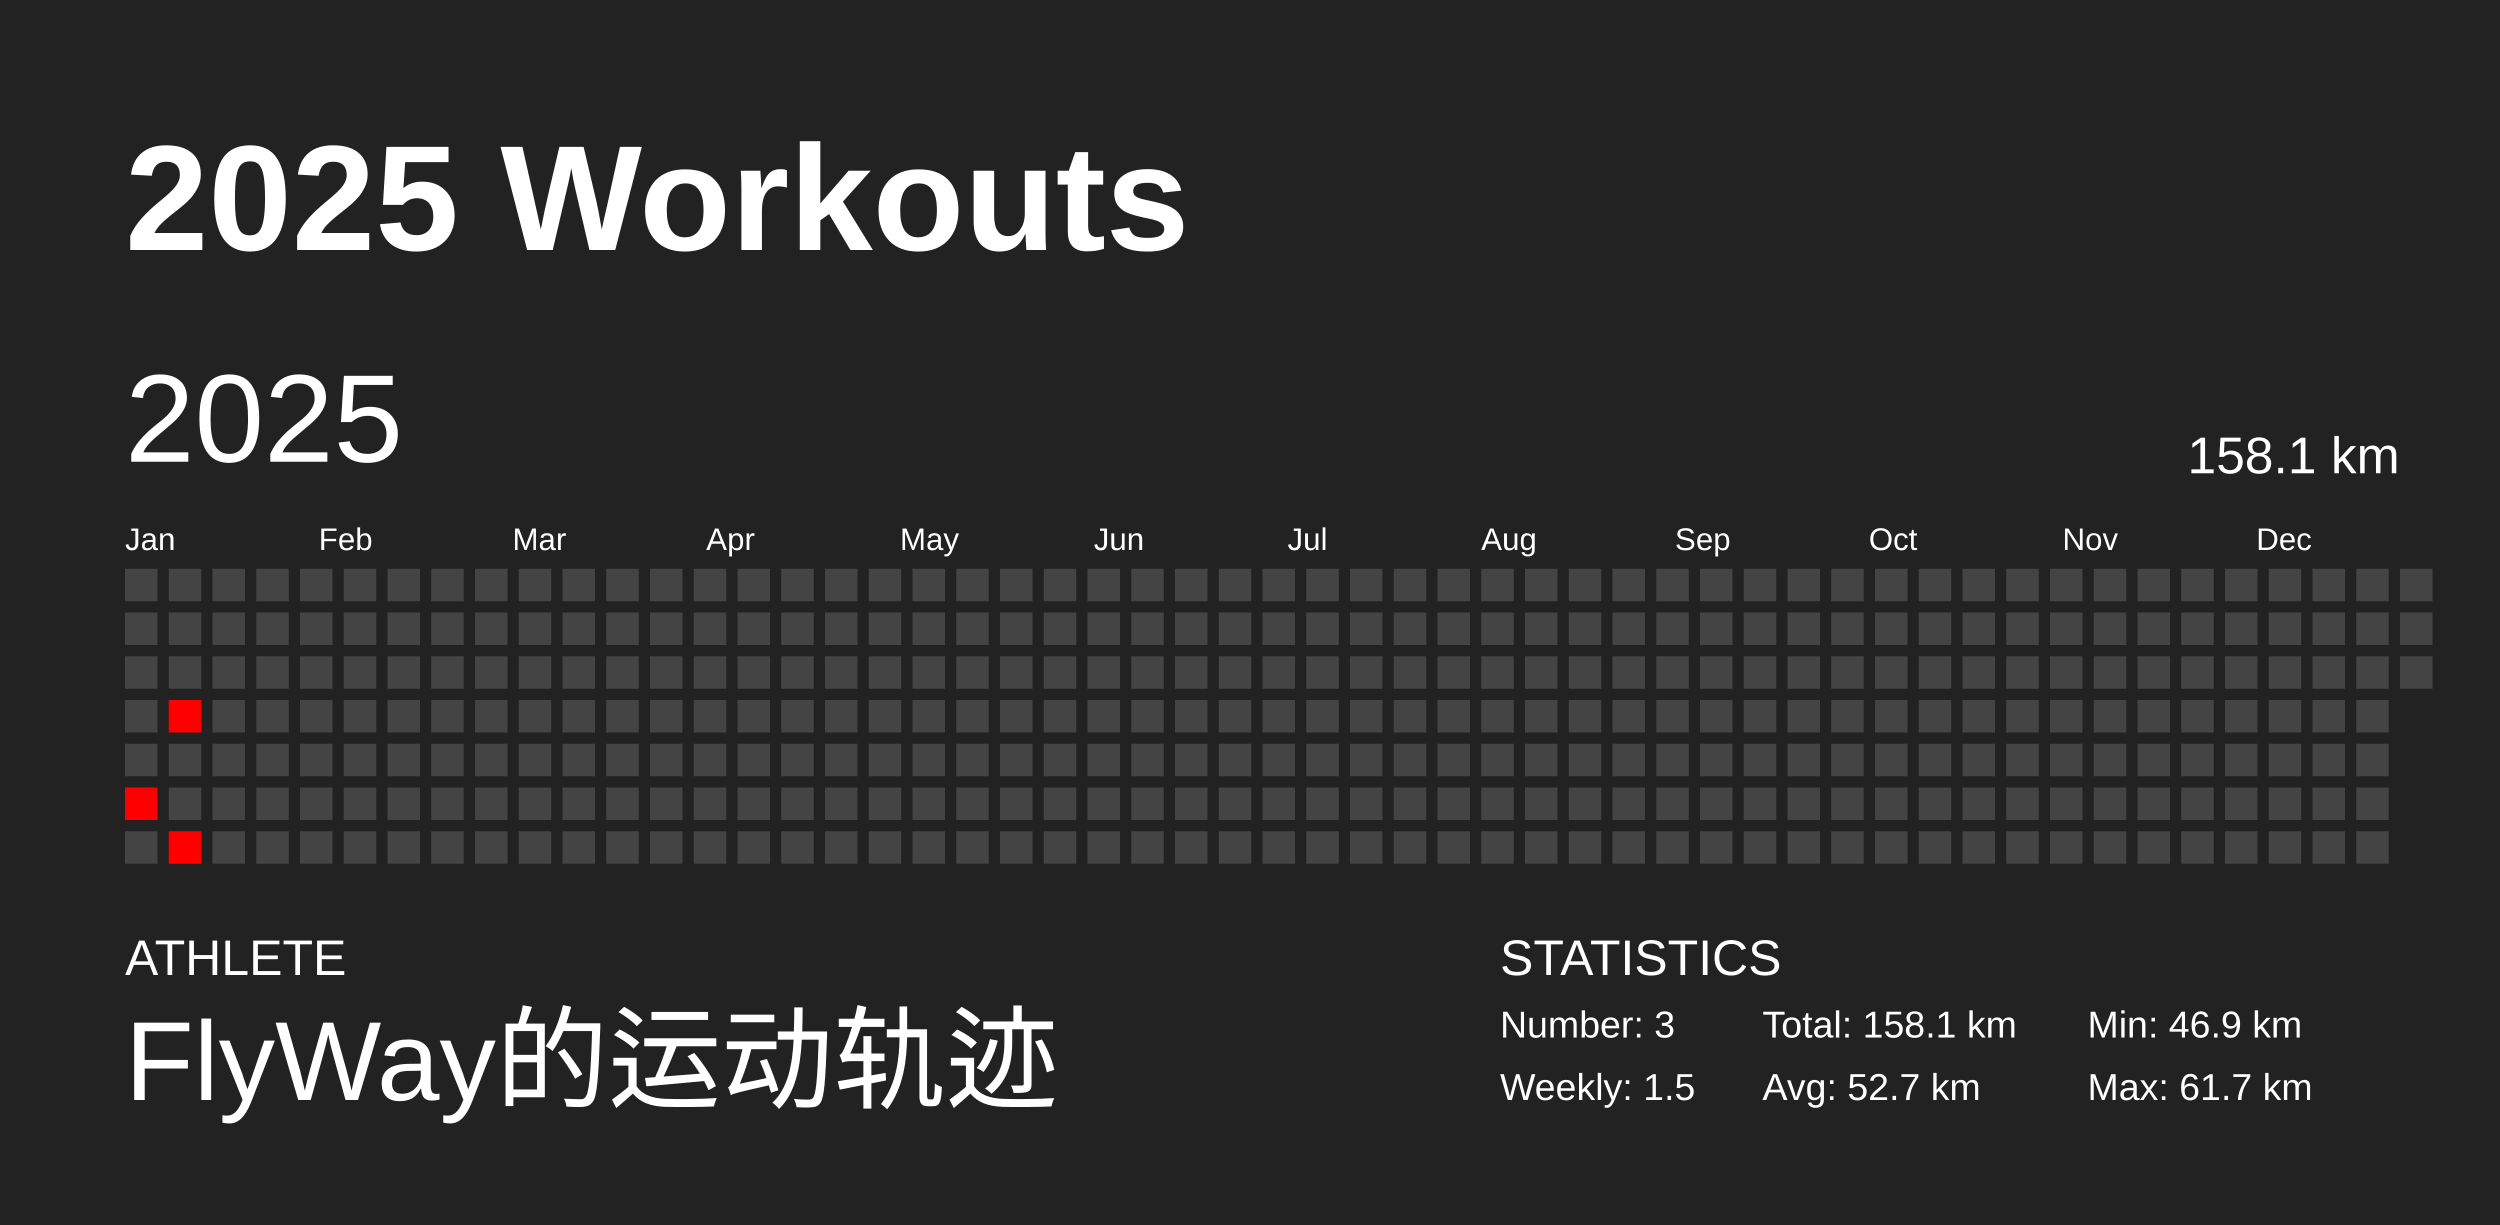
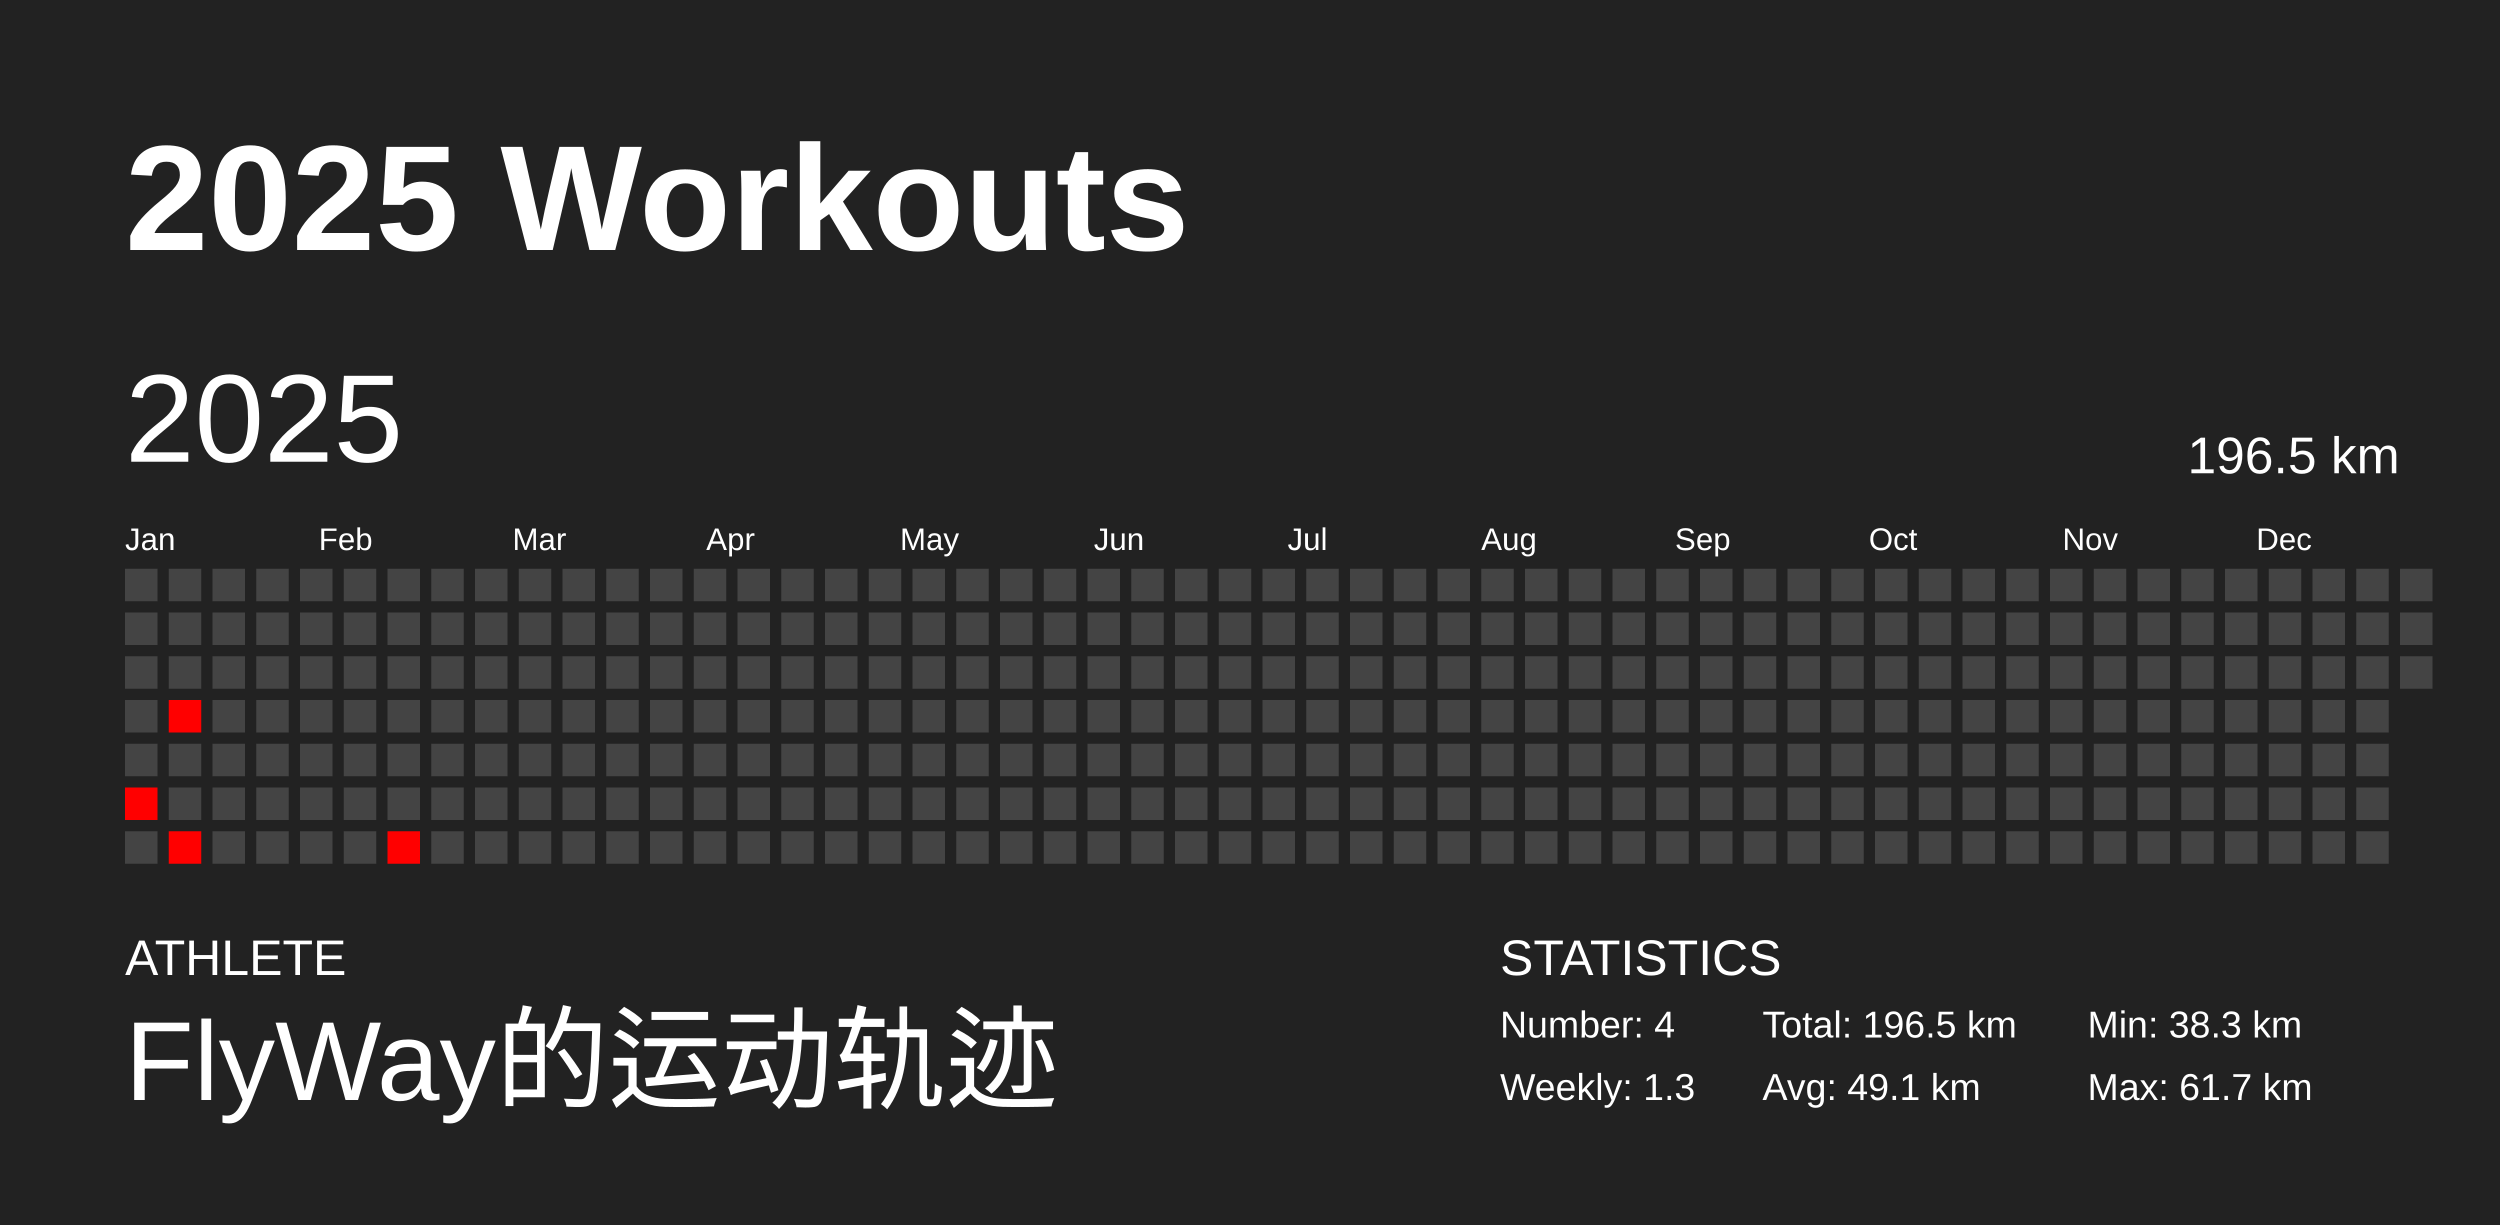
<svg xmlns="http://www.w3.org/2000/svg" baseProfile="full" height="98mm" version="1.1" viewBox="0,0,200,98" width="200mm">
  <defs />
  <rect fill="#222222" height="98" width="200" x="0" y="0" />
  <text fill="#FFFFFF" style="font-size:12px; font-family:Arial; font-weight:bold;" x="10" y="20">2025 Workouts</text>
  <text fill="#FFFFFF" style="font-size:4px; font-family:Arial" x="10" y="78">ATHLETE</text>
  <text fill="#FFFFFF" style="font-size:9px; font-family:Arial" x="10" y="88">FlyWay的运动轨迹</text>
  <text fill="#FFFFFF" style="font-size:4px; font-family:Arial" x="120" y="78">STATISTICS</text>
-   <text fill="#FFFFFF" style="font-size:3px; font-family:Arial" x="120" y="83">Number: 3</text>
-   <text fill="#FFFFFF" style="font-size:3px; font-family:Arial" x="120" y="88">Weekly: 1.5</text>
-   <text fill="#FFFFFF" style="font-size:3px; font-family:Arial" x="141" y="83">Total: 158.1 km</text>
-   <text fill="#FFFFFF" style="font-size:3px; font-family:Arial" x="141" y="88">Avg: 52.7 km</text>
-   <text fill="#FFFFFF" style="font-size:3px; font-family:Arial" x="167" y="83">Min: 46.9 km</text>
+   <text fill="#FFFFFF" style="font-size:3px; font-family:Arial" x="120" y="83">Number: 4</text>
+   <text fill="#FFFFFF" style="font-size:3px; font-family:Arial" x="120" y="88">Weekly: 1.3</text>
+   <text fill="#FFFFFF" style="font-size:3px; font-family:Arial" x="141" y="83">Total: 196.5 km</text>
+   <text fill="#FFFFFF" style="font-size:3px; font-family:Arial" x="141" y="88">Avg: 49.1 km</text>
+   <text fill="#FFFFFF" style="font-size:3px; font-family:Arial" x="167" y="83">Min: 38.3 km</text>
  <text fill="#FFFFFF" style="font-size:3px; font-family:Arial" x="167" y="88">Max: 61.7 km</text>
  <text dominant-baseline="hanging" fill="#FFFFFF" style="font-size:10.0px; font-family:Arial;" x="10" y="30">2025</text>
-   <text dominant-baseline="hanging" fill="#FFFFFF" style="font-size:4.125px; font-family:Arial;" x="175" y="35">158.1 km</text>
+   <text dominant-baseline="hanging" fill="#FFFFFF" style="font-size:4.125px; font-family:Arial;" x="175" y="35">196.5 km</text>
  <text fill="#FFFFFF" style="font-size:2.5px; font-family:Arial" x="10.0" y="44">Jan</text>
  <text fill="#FFFFFF" style="font-size:2.5px; font-family:Arial" x="25.5" y="44">Feb</text>
  <text fill="#FFFFFF" style="font-size:2.5px; font-family:Arial" x="41.0" y="44">Mar</text>
  <text fill="#FFFFFF" style="font-size:2.5px; font-family:Arial" x="56.5" y="44">Apr</text>
  <text fill="#FFFFFF" style="font-size:2.5px; font-family:Arial" x="72.0" y="44">May</text>
  <text fill="#FFFFFF" style="font-size:2.5px; font-family:Arial" x="87.5" y="44">Jun</text>
  <text fill="#FFFFFF" style="font-size:2.5px; font-family:Arial" x="103.0" y="44">Jul</text>
  <text fill="#FFFFFF" style="font-size:2.5px; font-family:Arial" x="118.5" y="44">Aug</text>
  <text fill="#FFFFFF" style="font-size:2.5px; font-family:Arial" x="134.0" y="44">Sep</text>
  <text fill="#FFFFFF" style="font-size:2.5px; font-family:Arial" x="149.5" y="44">Oct</text>
  <text fill="#FFFFFF" style="font-size:2.5px; font-family:Arial" x="165.0" y="44">Nov</text>
  <text fill="#FFFFFF" style="font-size:2.5px; font-family:Arial" x="180.5" y="44">Dec</text>
  <rect fill="#444444" height="2.6" width="2.6" x="10.0" y="45.5" />
  <rect fill="#444444" height="2.6" width="2.6" x="10.0" y="49.0" />
  <rect fill="#444444" height="2.6" width="2.6" x="10.0" y="52.5" />
  <rect fill="#444444" height="2.6" width="2.6" x="10.0" y="56.0" />
  <rect fill="#444444" height="2.6" width="2.6" x="10.0" y="59.5" />
  <rect fill="red" height="2.6" width="2.6" x="10.0" y="63.0" />
  <rect fill="#444444" height="2.6" width="2.6" x="10.0" y="66.5" />
  <rect fill="#444444" height="2.6" width="2.6" x="13.5" y="45.5" />
  <rect fill="#444444" height="2.6" width="2.6" x="13.5" y="49.0" />
  <rect fill="#444444" height="2.6" width="2.6" x="13.5" y="52.5" />
  <rect fill="red" height="2.6" width="2.6" x="13.5" y="56.0" />
  <rect fill="#444444" height="2.6" width="2.6" x="13.5" y="59.5" />
  <rect fill="#444444" height="2.6" width="2.6" x="13.5" y="63.0" />
  <rect fill="red" height="2.6" width="2.6" x="13.5" y="66.5" />
  <rect fill="#444444" height="2.6" width="2.6" x="17.0" y="45.5" />
  <rect fill="#444444" height="2.6" width="2.6" x="17.0" y="49.0" />
  <rect fill="#444444" height="2.6" width="2.6" x="17.0" y="52.5" />
  <rect fill="#444444" height="2.6" width="2.6" x="17.0" y="56.0" />
  <rect fill="#444444" height="2.6" width="2.6" x="17.0" y="59.5" />
  <rect fill="#444444" height="2.6" width="2.6" x="17.0" y="63.0" />
  <rect fill="#444444" height="2.6" width="2.6" x="17.0" y="66.5" />
  <rect fill="#444444" height="2.6" width="2.6" x="20.5" y="45.5" />
  <rect fill="#444444" height="2.6" width="2.6" x="20.5" y="49.0" />
  <rect fill="#444444" height="2.6" width="2.6" x="20.5" y="52.5" />
  <rect fill="#444444" height="2.6" width="2.6" x="20.5" y="56.0" />
  <rect fill="#444444" height="2.6" width="2.6" x="20.5" y="59.5" />
  <rect fill="#444444" height="2.6" width="2.6" x="20.5" y="63.0" />
  <rect fill="#444444" height="2.6" width="2.6" x="20.5" y="66.5" />
  <rect fill="#444444" height="2.6" width="2.6" x="24.0" y="45.5" />
  <rect fill="#444444" height="2.6" width="2.6" x="24.0" y="49.0" />
  <rect fill="#444444" height="2.6" width="2.6" x="24.0" y="52.5" />
  <rect fill="#444444" height="2.6" width="2.6" x="24.0" y="56.0" />
  <rect fill="#444444" height="2.6" width="2.6" x="24.0" y="59.5" />
  <rect fill="#444444" height="2.6" width="2.6" x="24.0" y="63.0" />
  <rect fill="#444444" height="2.6" width="2.6" x="24.0" y="66.5" />
  <rect fill="#444444" height="2.6" width="2.6" x="27.5" y="45.5" />
  <rect fill="#444444" height="2.6" width="2.6" x="27.5" y="49.0" />
  <rect fill="#444444" height="2.6" width="2.6" x="27.5" y="52.5" />
  <rect fill="#444444" height="2.6" width="2.6" x="27.5" y="56.0" />
  <rect fill="#444444" height="2.6" width="2.6" x="27.5" y="59.5" />
  <rect fill="#444444" height="2.6" width="2.6" x="27.5" y="63.0" />
  <rect fill="#444444" height="2.6" width="2.6" x="27.5" y="66.5" />
  <rect fill="#444444" height="2.6" width="2.6" x="31.0" y="45.5" />
  <rect fill="#444444" height="2.6" width="2.6" x="31.0" y="49.0" />
  <rect fill="#444444" height="2.6" width="2.6" x="31.0" y="52.5" />
  <rect fill="#444444" height="2.6" width="2.6" x="31.0" y="56.0" />
  <rect fill="#444444" height="2.6" width="2.6" x="31.0" y="59.5" />
  <rect fill="#444444" height="2.6" width="2.6" x="31.0" y="63.0" />
-   <rect fill="#444444" height="2.6" width="2.6" x="31.0" y="66.5" />
+   <rect fill="red" height="2.6" width="2.6" x="31.0" y="66.5" />
  <rect fill="#444444" height="2.6" width="2.6" x="34.5" y="45.5" />
  <rect fill="#444444" height="2.6" width="2.6" x="34.5" y="49.0" />
  <rect fill="#444444" height="2.6" width="2.6" x="34.5" y="52.5" />
  <rect fill="#444444" height="2.6" width="2.6" x="34.5" y="56.0" />
  <rect fill="#444444" height="2.6" width="2.6" x="34.5" y="59.5" />
  <rect fill="#444444" height="2.6" width="2.6" x="34.5" y="63.0" />
  <rect fill="#444444" height="2.6" width="2.6" x="34.5" y="66.5" />
  <rect fill="#444444" height="2.6" width="2.6" x="38.0" y="45.5" />
  <rect fill="#444444" height="2.6" width="2.6" x="38.0" y="49.0" />
  <rect fill="#444444" height="2.6" width="2.6" x="38.0" y="52.5" />
  <rect fill="#444444" height="2.6" width="2.6" x="38.0" y="56.0" />
  <rect fill="#444444" height="2.6" width="2.6" x="38.0" y="59.5" />
  <rect fill="#444444" height="2.6" width="2.6" x="38.0" y="63.0" />
  <rect fill="#444444" height="2.6" width="2.6" x="38.0" y="66.5" />
  <rect fill="#444444" height="2.6" width="2.6" x="41.5" y="45.5" />
  <rect fill="#444444" height="2.6" width="2.6" x="41.5" y="49.0" />
  <rect fill="#444444" height="2.6" width="2.6" x="41.5" y="52.5" />
  <rect fill="#444444" height="2.6" width="2.6" x="41.5" y="56.0" />
  <rect fill="#444444" height="2.6" width="2.6" x="41.5" y="59.5" />
  <rect fill="#444444" height="2.6" width="2.6" x="41.5" y="63.0" />
  <rect fill="#444444" height="2.6" width="2.6" x="41.5" y="66.5" />
  <rect fill="#444444" height="2.6" width="2.6" x="45.0" y="45.5" />
  <rect fill="#444444" height="2.6" width="2.6" x="45.0" y="49.0" />
  <rect fill="#444444" height="2.6" width="2.6" x="45.0" y="52.5" />
  <rect fill="#444444" height="2.6" width="2.6" x="45.0" y="56.0" />
  <rect fill="#444444" height="2.6" width="2.6" x="45.0" y="59.5" />
  <rect fill="#444444" height="2.6" width="2.6" x="45.0" y="63.0" />
  <rect fill="#444444" height="2.6" width="2.6" x="45.0" y="66.5" />
  <rect fill="#444444" height="2.6" width="2.6" x="48.5" y="45.5" />
  <rect fill="#444444" height="2.6" width="2.6" x="48.5" y="49.0" />
  <rect fill="#444444" height="2.6" width="2.6" x="48.5" y="52.5" />
  <rect fill="#444444" height="2.6" width="2.6" x="48.5" y="56.0" />
  <rect fill="#444444" height="2.6" width="2.6" x="48.5" y="59.5" />
  <rect fill="#444444" height="2.6" width="2.6" x="48.5" y="63.0" />
  <rect fill="#444444" height="2.6" width="2.6" x="48.5" y="66.5" />
  <rect fill="#444444" height="2.6" width="2.6" x="52.0" y="45.5" />
  <rect fill="#444444" height="2.6" width="2.6" x="52.0" y="49.0" />
  <rect fill="#444444" height="2.6" width="2.6" x="52.0" y="52.5" />
  <rect fill="#444444" height="2.6" width="2.6" x="52.0" y="56.0" />
  <rect fill="#444444" height="2.6" width="2.6" x="52.0" y="59.5" />
  <rect fill="#444444" height="2.6" width="2.6" x="52.0" y="63.0" />
  <rect fill="#444444" height="2.6" width="2.6" x="52.0" y="66.5" />
  <rect fill="#444444" height="2.6" width="2.6" x="55.5" y="45.5" />
  <rect fill="#444444" height="2.6" width="2.6" x="55.5" y="49.0" />
  <rect fill="#444444" height="2.6" width="2.6" x="55.5" y="52.5" />
  <rect fill="#444444" height="2.6" width="2.6" x="55.5" y="56.0" />
  <rect fill="#444444" height="2.6" width="2.6" x="55.5" y="59.5" />
  <rect fill="#444444" height="2.6" width="2.6" x="55.5" y="63.0" />
  <rect fill="#444444" height="2.6" width="2.6" x="55.5" y="66.5" />
  <rect fill="#444444" height="2.6" width="2.6" x="59.0" y="45.5" />
  <rect fill="#444444" height="2.6" width="2.6" x="59.0" y="49.0" />
  <rect fill="#444444" height="2.6" width="2.6" x="59.0" y="52.5" />
  <rect fill="#444444" height="2.6" width="2.6" x="59.0" y="56.0" />
  <rect fill="#444444" height="2.6" width="2.6" x="59.0" y="59.5" />
  <rect fill="#444444" height="2.6" width="2.6" x="59.0" y="63.0" />
  <rect fill="#444444" height="2.6" width="2.6" x="59.0" y="66.5" />
  <rect fill="#444444" height="2.6" width="2.6" x="62.5" y="45.5" />
  <rect fill="#444444" height="2.6" width="2.6" x="62.5" y="49.0" />
  <rect fill="#444444" height="2.6" width="2.6" x="62.5" y="52.5" />
  <rect fill="#444444" height="2.6" width="2.6" x="62.5" y="56.0" />
  <rect fill="#444444" height="2.6" width="2.6" x="62.5" y="59.5" />
  <rect fill="#444444" height="2.6" width="2.6" x="62.5" y="63.0" />
  <rect fill="#444444" height="2.6" width="2.6" x="62.5" y="66.5" />
  <rect fill="#444444" height="2.6" width="2.6" x="66.0" y="45.5" />
  <rect fill="#444444" height="2.6" width="2.6" x="66.0" y="49.0" />
  <rect fill="#444444" height="2.6" width="2.6" x="66.0" y="52.5" />
  <rect fill="#444444" height="2.6" width="2.6" x="66.0" y="56.0" />
  <rect fill="#444444" height="2.6" width="2.6" x="66.0" y="59.5" />
  <rect fill="#444444" height="2.6" width="2.6" x="66.0" y="63.0" />
  <rect fill="#444444" height="2.6" width="2.6" x="66.0" y="66.5" />
  <rect fill="#444444" height="2.6" width="2.6" x="69.5" y="45.5" />
  <rect fill="#444444" height="2.6" width="2.6" x="69.5" y="49.0" />
  <rect fill="#444444" height="2.6" width="2.6" x="69.5" y="52.5" />
  <rect fill="#444444" height="2.6" width="2.6" x="69.5" y="56.0" />
  <rect fill="#444444" height="2.6" width="2.6" x="69.5" y="59.5" />
  <rect fill="#444444" height="2.6" width="2.6" x="69.5" y="63.0" />
  <rect fill="#444444" height="2.6" width="2.6" x="69.5" y="66.5" />
  <rect fill="#444444" height="2.6" width="2.6" x="73.0" y="45.5" />
  <rect fill="#444444" height="2.6" width="2.6" x="73.0" y="49.0" />
  <rect fill="#444444" height="2.6" width="2.6" x="73.0" y="52.5" />
  <rect fill="#444444" height="2.6" width="2.6" x="73.0" y="56.0" />
  <rect fill="#444444" height="2.6" width="2.6" x="73.0" y="59.5" />
  <rect fill="#444444" height="2.6" width="2.6" x="73.0" y="63.0" />
  <rect fill="#444444" height="2.6" width="2.6" x="73.0" y="66.5" />
  <rect fill="#444444" height="2.6" width="2.6" x="76.5" y="45.5" />
  <rect fill="#444444" height="2.6" width="2.6" x="76.5" y="49.0" />
  <rect fill="#444444" height="2.6" width="2.6" x="76.5" y="52.5" />
  <rect fill="#444444" height="2.6" width="2.6" x="76.5" y="56.0" />
  <rect fill="#444444" height="2.6" width="2.6" x="76.5" y="59.5" />
  <rect fill="#444444" height="2.6" width="2.6" x="76.5" y="63.0" />
  <rect fill="#444444" height="2.6" width="2.6" x="76.5" y="66.5" />
  <rect fill="#444444" height="2.6" width="2.6" x="80.0" y="45.5" />
  <rect fill="#444444" height="2.6" width="2.6" x="80.0" y="49.0" />
  <rect fill="#444444" height="2.6" width="2.6" x="80.0" y="52.5" />
  <rect fill="#444444" height="2.6" width="2.6" x="80.0" y="56.0" />
  <rect fill="#444444" height="2.6" width="2.6" x="80.0" y="59.5" />
  <rect fill="#444444" height="2.6" width="2.6" x="80.0" y="63.0" />
  <rect fill="#444444" height="2.6" width="2.6" x="80.0" y="66.5" />
  <rect fill="#444444" height="2.6" width="2.6" x="83.5" y="45.5" />
  <rect fill="#444444" height="2.6" width="2.6" x="83.5" y="49.0" />
  <rect fill="#444444" height="2.6" width="2.6" x="83.5" y="52.5" />
  <rect fill="#444444" height="2.6" width="2.6" x="83.5" y="56.0" />
  <rect fill="#444444" height="2.6" width="2.6" x="83.5" y="59.5" />
  <rect fill="#444444" height="2.6" width="2.6" x="83.5" y="63.0" />
  <rect fill="#444444" height="2.6" width="2.6" x="83.5" y="66.5" />
  <rect fill="#444444" height="2.6" width="2.6" x="87.0" y="45.5" />
  <rect fill="#444444" height="2.6" width="2.6" x="87.0" y="49.0" />
  <rect fill="#444444" height="2.6" width="2.6" x="87.0" y="52.5" />
  <rect fill="#444444" height="2.6" width="2.6" x="87.0" y="56.0" />
  <rect fill="#444444" height="2.6" width="2.6" x="87.0" y="59.5" />
  <rect fill="#444444" height="2.6" width="2.6" x="87.0" y="63.0" />
  <rect fill="#444444" height="2.6" width="2.6" x="87.0" y="66.5" />
  <rect fill="#444444" height="2.6" width="2.6" x="90.5" y="45.5" />
  <rect fill="#444444" height="2.6" width="2.6" x="90.5" y="49.0" />
  <rect fill="#444444" height="2.6" width="2.6" x="90.5" y="52.5" />
  <rect fill="#444444" height="2.6" width="2.6" x="90.5" y="56.0" />
  <rect fill="#444444" height="2.6" width="2.6" x="90.5" y="59.5" />
  <rect fill="#444444" height="2.6" width="2.6" x="90.5" y="63.0" />
  <rect fill="#444444" height="2.6" width="2.6" x="90.5" y="66.5" />
  <rect fill="#444444" height="2.6" width="2.6" x="94.0" y="45.5" />
  <rect fill="#444444" height="2.6" width="2.6" x="94.0" y="49.0" />
  <rect fill="#444444" height="2.6" width="2.6" x="94.0" y="52.5" />
  <rect fill="#444444" height="2.6" width="2.6" x="94.0" y="56.0" />
  <rect fill="#444444" height="2.6" width="2.6" x="94.0" y="59.5" />
  <rect fill="#444444" height="2.6" width="2.6" x="94.0" y="63.0" />
  <rect fill="#444444" height="2.6" width="2.6" x="94.0" y="66.5" />
  <rect fill="#444444" height="2.6" width="2.6" x="97.5" y="45.5" />
  <rect fill="#444444" height="2.6" width="2.6" x="97.5" y="49.0" />
  <rect fill="#444444" height="2.6" width="2.6" x="97.5" y="52.5" />
  <rect fill="#444444" height="2.6" width="2.6" x="97.5" y="56.0" />
  <rect fill="#444444" height="2.6" width="2.6" x="97.5" y="59.5" />
  <rect fill="#444444" height="2.6" width="2.6" x="97.5" y="63.0" />
  <rect fill="#444444" height="2.6" width="2.6" x="97.5" y="66.5" />
  <rect fill="#444444" height="2.6" width="2.6" x="101.0" y="45.5" />
  <rect fill="#444444" height="2.6" width="2.6" x="101.0" y="49.0" />
  <rect fill="#444444" height="2.6" width="2.6" x="101.0" y="52.5" />
  <rect fill="#444444" height="2.6" width="2.6" x="101.0" y="56.0" />
  <rect fill="#444444" height="2.6" width="2.6" x="101.0" y="59.5" />
  <rect fill="#444444" height="2.6" width="2.6" x="101.0" y="63.0" />
  <rect fill="#444444" height="2.6" width="2.6" x="101.0" y="66.5" />
  <rect fill="#444444" height="2.6" width="2.6" x="104.5" y="45.5" />
  <rect fill="#444444" height="2.6" width="2.6" x="104.5" y="49.0" />
  <rect fill="#444444" height="2.6" width="2.6" x="104.5" y="52.5" />
  <rect fill="#444444" height="2.6" width="2.6" x="104.5" y="56.0" />
  <rect fill="#444444" height="2.6" width="2.6" x="104.5" y="59.5" />
  <rect fill="#444444" height="2.6" width="2.6" x="104.5" y="63.0" />
  <rect fill="#444444" height="2.6" width="2.6" x="104.5" y="66.5" />
  <rect fill="#444444" height="2.6" width="2.6" x="108.0" y="45.5" />
  <rect fill="#444444" height="2.6" width="2.6" x="108.0" y="49.0" />
  <rect fill="#444444" height="2.6" width="2.6" x="108.0" y="52.5" />
  <rect fill="#444444" height="2.6" width="2.6" x="108.0" y="56.0" />
  <rect fill="#444444" height="2.6" width="2.6" x="108.0" y="59.5" />
  <rect fill="#444444" height="2.6" width="2.6" x="108.0" y="63.0" />
  <rect fill="#444444" height="2.6" width="2.6" x="108.0" y="66.5" />
  <rect fill="#444444" height="2.6" width="2.6" x="111.5" y="45.5" />
  <rect fill="#444444" height="2.6" width="2.6" x="111.5" y="49.0" />
  <rect fill="#444444" height="2.6" width="2.6" x="111.5" y="52.5" />
  <rect fill="#444444" height="2.6" width="2.6" x="111.5" y="56.0" />
  <rect fill="#444444" height="2.6" width="2.6" x="111.5" y="59.5" />
  <rect fill="#444444" height="2.6" width="2.6" x="111.5" y="63.0" />
  <rect fill="#444444" height="2.6" width="2.6" x="111.5" y="66.5" />
  <rect fill="#444444" height="2.6" width="2.6" x="115.0" y="45.5" />
  <rect fill="#444444" height="2.6" width="2.6" x="115.0" y="49.0" />
  <rect fill="#444444" height="2.6" width="2.6" x="115.0" y="52.5" />
  <rect fill="#444444" height="2.6" width="2.6" x="115.0" y="56.0" />
  <rect fill="#444444" height="2.6" width="2.6" x="115.0" y="59.5" />
  <rect fill="#444444" height="2.6" width="2.6" x="115.0" y="63.0" />
  <rect fill="#444444" height="2.6" width="2.6" x="115.0" y="66.5" />
  <rect fill="#444444" height="2.6" width="2.6" x="118.5" y="45.5" />
  <rect fill="#444444" height="2.6" width="2.6" x="118.5" y="49.0" />
  <rect fill="#444444" height="2.6" width="2.6" x="118.5" y="52.5" />
  <rect fill="#444444" height="2.6" width="2.6" x="118.5" y="56.0" />
  <rect fill="#444444" height="2.6" width="2.6" x="118.5" y="59.5" />
  <rect fill="#444444" height="2.6" width="2.6" x="118.5" y="63.0" />
  <rect fill="#444444" height="2.6" width="2.6" x="118.5" y="66.5" />
  <rect fill="#444444" height="2.6" width="2.6" x="122.0" y="45.5" />
  <rect fill="#444444" height="2.6" width="2.6" x="122.0" y="49.0" />
  <rect fill="#444444" height="2.6" width="2.6" x="122.0" y="52.5" />
  <rect fill="#444444" height="2.6" width="2.6" x="122.0" y="56.0" />
  <rect fill="#444444" height="2.6" width="2.6" x="122.0" y="59.5" />
  <rect fill="#444444" height="2.6" width="2.6" x="122.0" y="63.0" />
  <rect fill="#444444" height="2.6" width="2.6" x="122.0" y="66.5" />
  <rect fill="#444444" height="2.6" width="2.6" x="125.5" y="45.5" />
  <rect fill="#444444" height="2.6" width="2.6" x="125.5" y="49.0" />
  <rect fill="#444444" height="2.6" width="2.6" x="125.5" y="52.5" />
  <rect fill="#444444" height="2.6" width="2.6" x="125.5" y="56.0" />
  <rect fill="#444444" height="2.6" width="2.6" x="125.5" y="59.5" />
  <rect fill="#444444" height="2.6" width="2.6" x="125.5" y="63.0" />
  <rect fill="#444444" height="2.6" width="2.6" x="125.5" y="66.5" />
  <rect fill="#444444" height="2.6" width="2.6" x="129.0" y="45.5" />
  <rect fill="#444444" height="2.6" width="2.6" x="129.0" y="49.0" />
  <rect fill="#444444" height="2.6" width="2.6" x="129.0" y="52.5" />
  <rect fill="#444444" height="2.6" width="2.6" x="129.0" y="56.0" />
  <rect fill="#444444" height="2.6" width="2.6" x="129.0" y="59.5" />
  <rect fill="#444444" height="2.6" width="2.6" x="129.0" y="63.0" />
  <rect fill="#444444" height="2.6" width="2.6" x="129.0" y="66.5" />
  <rect fill="#444444" height="2.6" width="2.6" x="132.5" y="45.5" />
  <rect fill="#444444" height="2.6" width="2.6" x="132.5" y="49.0" />
  <rect fill="#444444" height="2.6" width="2.6" x="132.5" y="52.5" />
  <rect fill="#444444" height="2.6" width="2.6" x="132.5" y="56.0" />
  <rect fill="#444444" height="2.6" width="2.6" x="132.5" y="59.5" />
  <rect fill="#444444" height="2.6" width="2.6" x="132.5" y="63.0" />
  <rect fill="#444444" height="2.6" width="2.6" x="132.5" y="66.5" />
  <rect fill="#444444" height="2.6" width="2.6" x="136.0" y="45.5" />
  <rect fill="#444444" height="2.6" width="2.6" x="136.0" y="49.0" />
  <rect fill="#444444" height="2.6" width="2.6" x="136.0" y="52.5" />
  <rect fill="#444444" height="2.6" width="2.6" x="136.0" y="56.0" />
  <rect fill="#444444" height="2.6" width="2.6" x="136.0" y="59.5" />
  <rect fill="#444444" height="2.6" width="2.6" x="136.0" y="63.0" />
  <rect fill="#444444" height="2.6" width="2.6" x="136.0" y="66.5" />
  <rect fill="#444444" height="2.6" width="2.6" x="139.5" y="45.5" />
  <rect fill="#444444" height="2.6" width="2.6" x="139.5" y="49.0" />
  <rect fill="#444444" height="2.6" width="2.6" x="139.5" y="52.5" />
  <rect fill="#444444" height="2.6" width="2.6" x="139.5" y="56.0" />
  <rect fill="#444444" height="2.6" width="2.6" x="139.5" y="59.5" />
  <rect fill="#444444" height="2.6" width="2.6" x="139.5" y="63.0" />
  <rect fill="#444444" height="2.6" width="2.6" x="139.5" y="66.5" />
  <rect fill="#444444" height="2.6" width="2.6" x="143.0" y="45.5" />
  <rect fill="#444444" height="2.6" width="2.6" x="143.0" y="49.0" />
  <rect fill="#444444" height="2.6" width="2.6" x="143.0" y="52.5" />
  <rect fill="#444444" height="2.6" width="2.6" x="143.0" y="56.0" />
  <rect fill="#444444" height="2.6" width="2.6" x="143.0" y="59.5" />
  <rect fill="#444444" height="2.6" width="2.6" x="143.0" y="63.0" />
  <rect fill="#444444" height="2.6" width="2.6" x="143.0" y="66.5" />
  <rect fill="#444444" height="2.6" width="2.6" x="146.5" y="45.5" />
  <rect fill="#444444" height="2.6" width="2.6" x="146.5" y="49.0" />
  <rect fill="#444444" height="2.6" width="2.6" x="146.5" y="52.5" />
  <rect fill="#444444" height="2.6" width="2.6" x="146.5" y="56.0" />
  <rect fill="#444444" height="2.6" width="2.6" x="146.5" y="59.5" />
  <rect fill="#444444" height="2.6" width="2.6" x="146.5" y="63.0" />
  <rect fill="#444444" height="2.6" width="2.6" x="146.5" y="66.5" />
  <rect fill="#444444" height="2.6" width="2.6" x="150.0" y="45.5" />
  <rect fill="#444444" height="2.6" width="2.6" x="150.0" y="49.0" />
  <rect fill="#444444" height="2.6" width="2.6" x="150.0" y="52.5" />
  <rect fill="#444444" height="2.6" width="2.6" x="150.0" y="56.0" />
  <rect fill="#444444" height="2.6" width="2.6" x="150.0" y="59.5" />
  <rect fill="#444444" height="2.6" width="2.6" x="150.0" y="63.0" />
  <rect fill="#444444" height="2.6" width="2.6" x="150.0" y="66.5" />
  <rect fill="#444444" height="2.6" width="2.6" x="153.5" y="45.5" />
  <rect fill="#444444" height="2.6" width="2.6" x="153.5" y="49.0" />
  <rect fill="#444444" height="2.6" width="2.6" x="153.5" y="52.5" />
  <rect fill="#444444" height="2.6" width="2.6" x="153.5" y="56.0" />
  <rect fill="#444444" height="2.6" width="2.6" x="153.5" y="59.5" />
  <rect fill="#444444" height="2.6" width="2.6" x="153.5" y="63.0" />
  <rect fill="#444444" height="2.6" width="2.6" x="153.5" y="66.5" />
  <rect fill="#444444" height="2.6" width="2.6" x="157.0" y="45.5" />
  <rect fill="#444444" height="2.6" width="2.6" x="157.0" y="49.0" />
  <rect fill="#444444" height="2.6" width="2.6" x="157.0" y="52.5" />
  <rect fill="#444444" height="2.6" width="2.6" x="157.0" y="56.0" />
  <rect fill="#444444" height="2.6" width="2.6" x="157.0" y="59.5" />
  <rect fill="#444444" height="2.6" width="2.6" x="157.0" y="63.0" />
  <rect fill="#444444" height="2.6" width="2.6" x="157.0" y="66.5" />
  <rect fill="#444444" height="2.6" width="2.6" x="160.5" y="45.5" />
  <rect fill="#444444" height="2.6" width="2.6" x="160.5" y="49.0" />
  <rect fill="#444444" height="2.6" width="2.6" x="160.5" y="52.5" />
  <rect fill="#444444" height="2.6" width="2.6" x="160.5" y="56.0" />
  <rect fill="#444444" height="2.6" width="2.6" x="160.5" y="59.5" />
  <rect fill="#444444" height="2.6" width="2.6" x="160.5" y="63.0" />
  <rect fill="#444444" height="2.6" width="2.6" x="160.5" y="66.5" />
  <rect fill="#444444" height="2.6" width="2.6" x="164.0" y="45.5" />
  <rect fill="#444444" height="2.6" width="2.6" x="164.0" y="49.0" />
  <rect fill="#444444" height="2.6" width="2.6" x="164.0" y="52.5" />
  <rect fill="#444444" height="2.6" width="2.6" x="164.0" y="56.0" />
  <rect fill="#444444" height="2.6" width="2.6" x="164.0" y="59.5" />
  <rect fill="#444444" height="2.6" width="2.6" x="164.0" y="63.0" />
  <rect fill="#444444" height="2.6" width="2.6" x="164.0" y="66.5" />
  <rect fill="#444444" height="2.6" width="2.6" x="167.5" y="45.5" />
  <rect fill="#444444" height="2.6" width="2.6" x="167.5" y="49.0" />
  <rect fill="#444444" height="2.6" width="2.6" x="167.5" y="52.5" />
  <rect fill="#444444" height="2.6" width="2.6" x="167.5" y="56.0" />
  <rect fill="#444444" height="2.6" width="2.6" x="167.5" y="59.5" />
  <rect fill="#444444" height="2.6" width="2.6" x="167.5" y="63.0" />
  <rect fill="#444444" height="2.6" width="2.6" x="167.5" y="66.5" />
  <rect fill="#444444" height="2.6" width="2.6" x="171.0" y="45.5" />
  <rect fill="#444444" height="2.6" width="2.6" x="171.0" y="49.0" />
  <rect fill="#444444" height="2.6" width="2.6" x="171.0" y="52.5" />
  <rect fill="#444444" height="2.6" width="2.6" x="171.0" y="56.0" />
  <rect fill="#444444" height="2.6" width="2.6" x="171.0" y="59.5" />
  <rect fill="#444444" height="2.6" width="2.6" x="171.0" y="63.0" />
  <rect fill="#444444" height="2.6" width="2.6" x="171.0" y="66.5" />
  <rect fill="#444444" height="2.6" width="2.6" x="174.5" y="45.5" />
  <rect fill="#444444" height="2.6" width="2.6" x="174.5" y="49.0" />
  <rect fill="#444444" height="2.6" width="2.6" x="174.5" y="52.5" />
  <rect fill="#444444" height="2.6" width="2.6" x="174.5" y="56.0" />
  <rect fill="#444444" height="2.6" width="2.6" x="174.5" y="59.5" />
  <rect fill="#444444" height="2.6" width="2.6" x="174.5" y="63.0" />
  <rect fill="#444444" height="2.6" width="2.6" x="174.5" y="66.5" />
  <rect fill="#444444" height="2.6" width="2.6" x="178.0" y="45.5" />
  <rect fill="#444444" height="2.6" width="2.6" x="178.0" y="49.0" />
  <rect fill="#444444" height="2.6" width="2.6" x="178.0" y="52.5" />
  <rect fill="#444444" height="2.6" width="2.6" x="178.0" y="56.0" />
  <rect fill="#444444" height="2.6" width="2.6" x="178.0" y="59.5" />
  <rect fill="#444444" height="2.6" width="2.6" x="178.0" y="63.0" />
  <rect fill="#444444" height="2.6" width="2.6" x="178.0" y="66.5" />
  <rect fill="#444444" height="2.6" width="2.6" x="181.5" y="45.5" />
  <rect fill="#444444" height="2.6" width="2.6" x="181.5" y="49.0" />
  <rect fill="#444444" height="2.6" width="2.6" x="181.5" y="52.5" />
  <rect fill="#444444" height="2.6" width="2.6" x="181.5" y="56.0" />
  <rect fill="#444444" height="2.6" width="2.6" x="181.5" y="59.5" />
  <rect fill="#444444" height="2.6" width="2.6" x="181.5" y="63.0" />
  <rect fill="#444444" height="2.6" width="2.6" x="181.5" y="66.5" />
  <rect fill="#444444" height="2.6" width="2.6" x="185.0" y="45.5" />
  <rect fill="#444444" height="2.6" width="2.6" x="185.0" y="49.0" />
  <rect fill="#444444" height="2.6" width="2.6" x="185.0" y="52.5" />
  <rect fill="#444444" height="2.6" width="2.6" x="185.0" y="56.0" />
  <rect fill="#444444" height="2.6" width="2.6" x="185.0" y="59.5" />
  <rect fill="#444444" height="2.6" width="2.6" x="185.0" y="63.0" />
  <rect fill="#444444" height="2.6" width="2.6" x="185.0" y="66.5" />
  <rect fill="#444444" height="2.6" width="2.6" x="188.5" y="45.5" />
  <rect fill="#444444" height="2.6" width="2.6" x="188.5" y="49.0" />
  <rect fill="#444444" height="2.6" width="2.6" x="188.5" y="52.5" />
  <rect fill="#444444" height="2.6" width="2.6" x="188.5" y="56.0" />
  <rect fill="#444444" height="2.6" width="2.6" x="188.5" y="59.5" />
  <rect fill="#444444" height="2.6" width="2.6" x="188.5" y="63.0" />
  <rect fill="#444444" height="2.6" width="2.6" x="188.5" y="66.5" />
  <rect fill="#444444" height="2.6" width="2.6" x="192.0" y="45.5" />
  <rect fill="#444444" height="2.6" width="2.6" x="192.0" y="49.0" />
  <rect fill="#444444" height="2.6" width="2.6" x="192.0" y="52.5" />
</svg>
